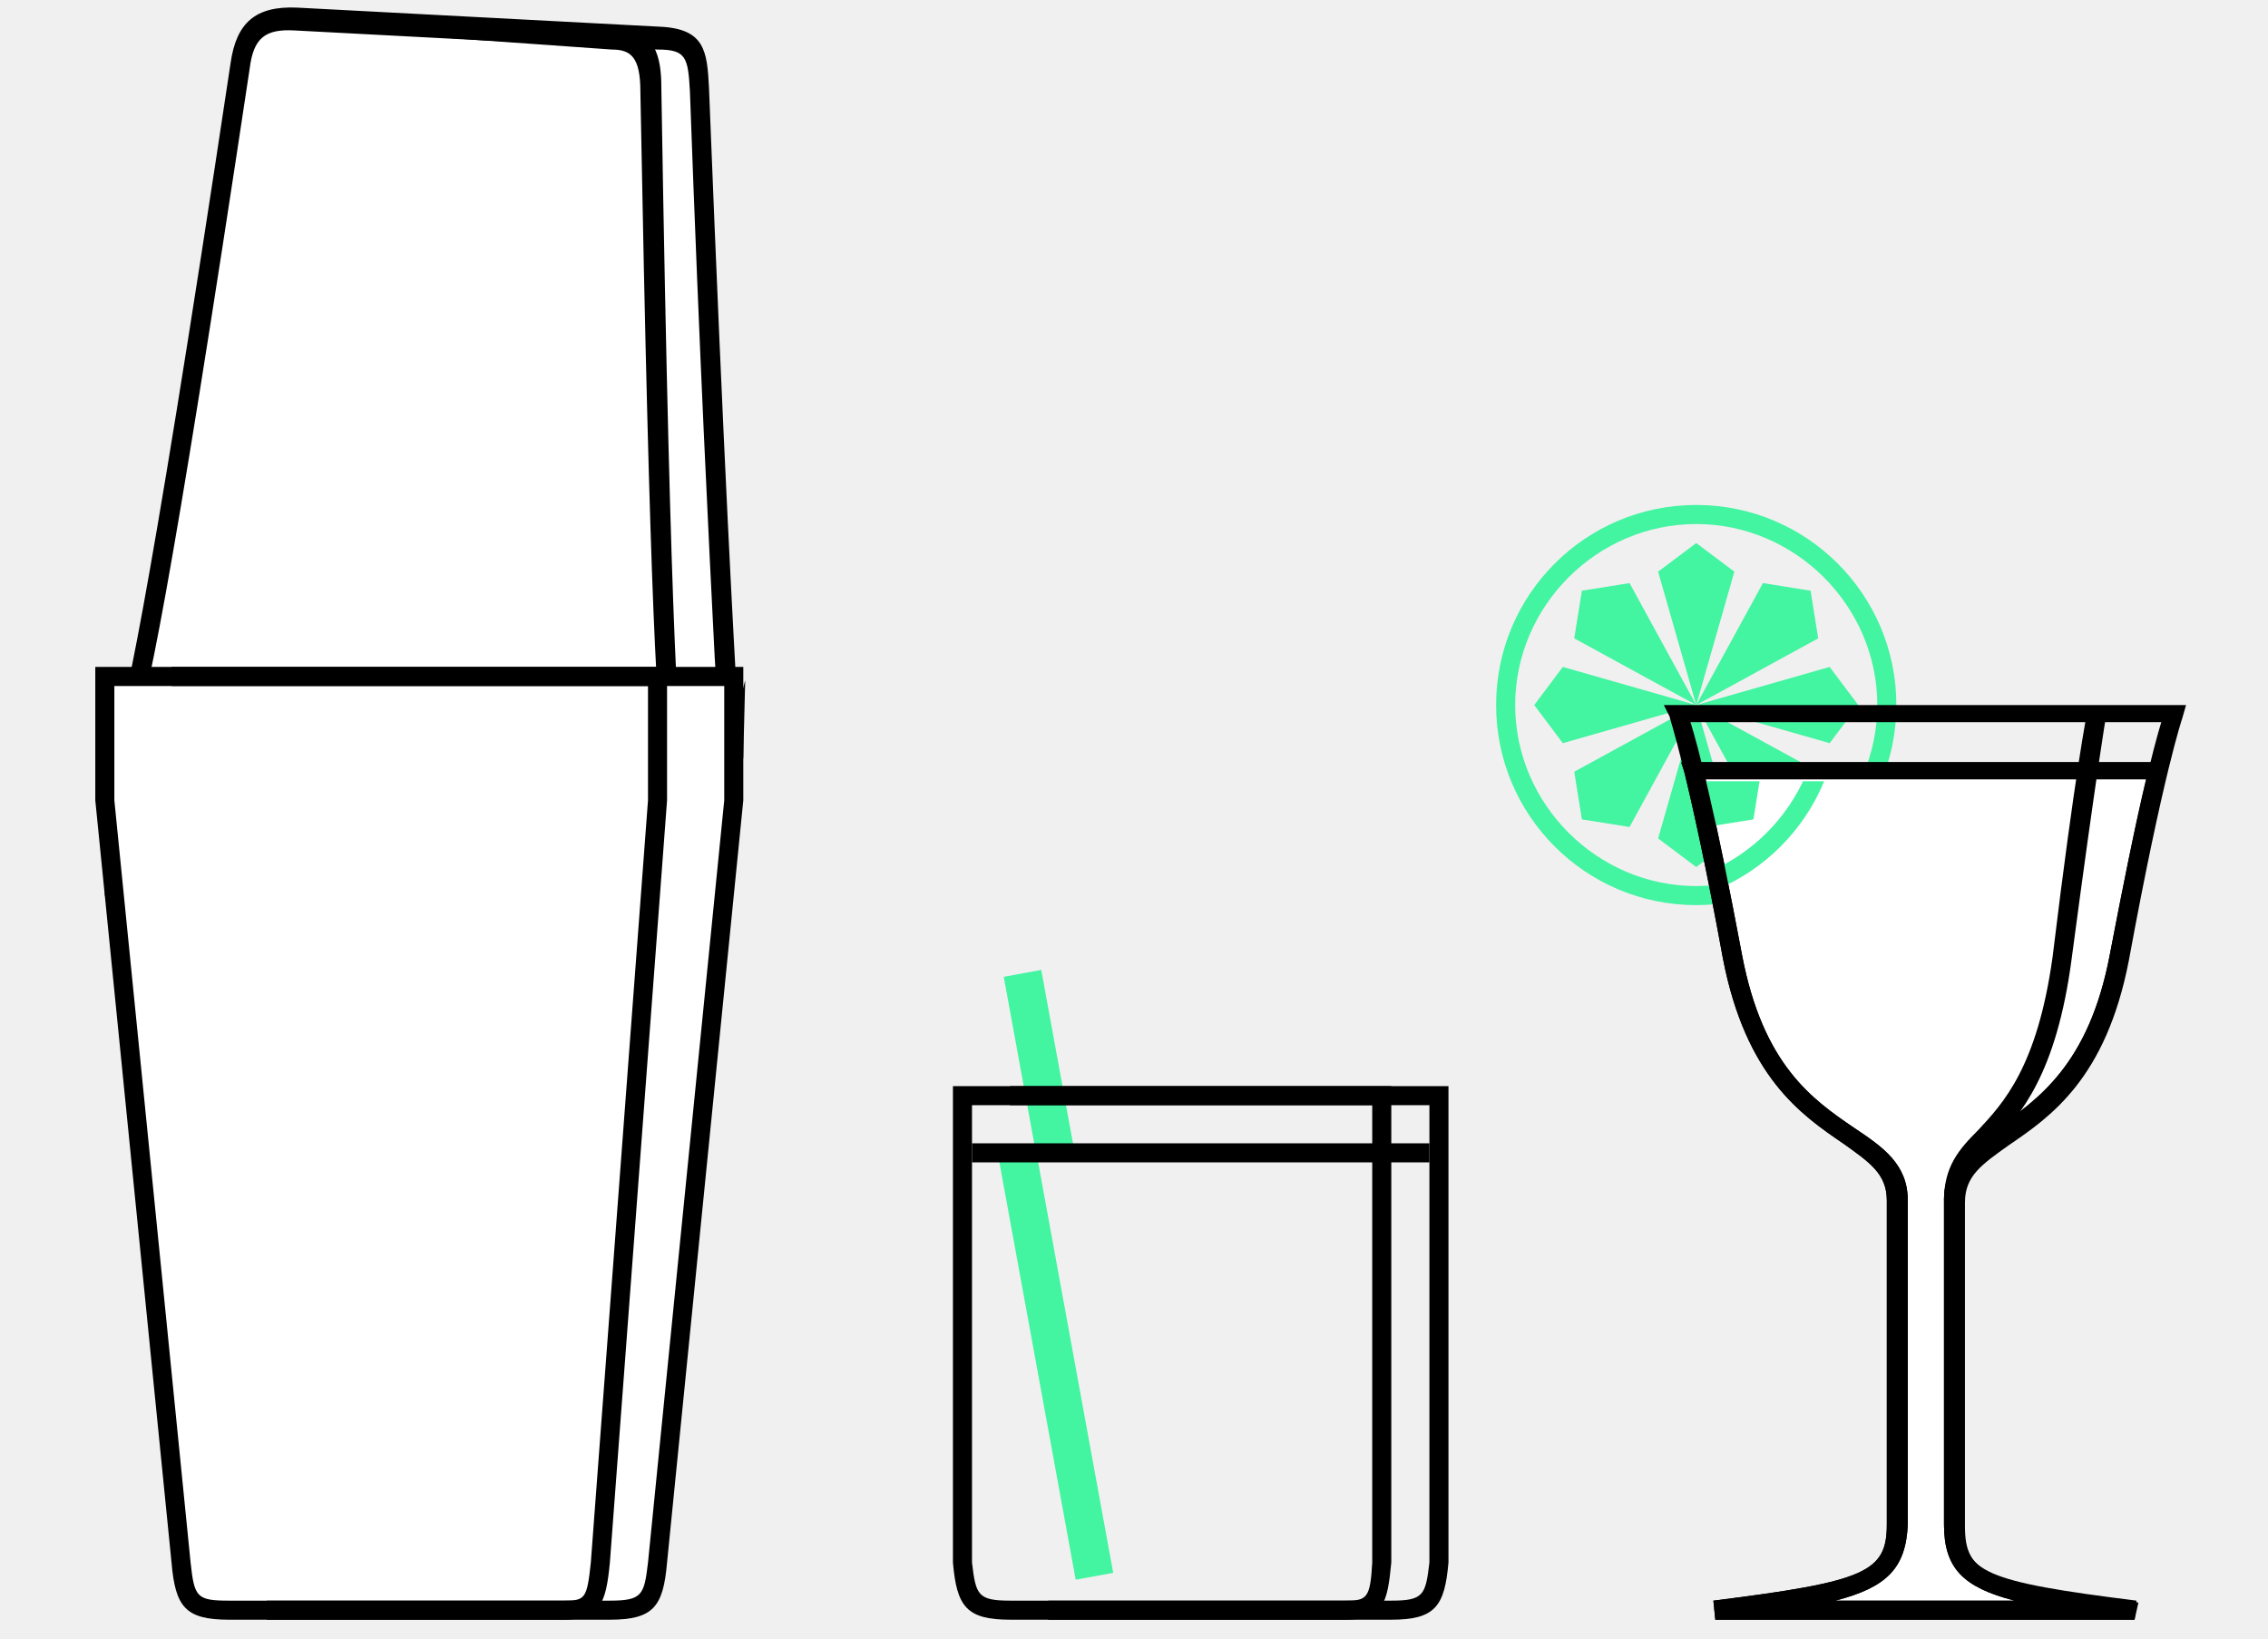
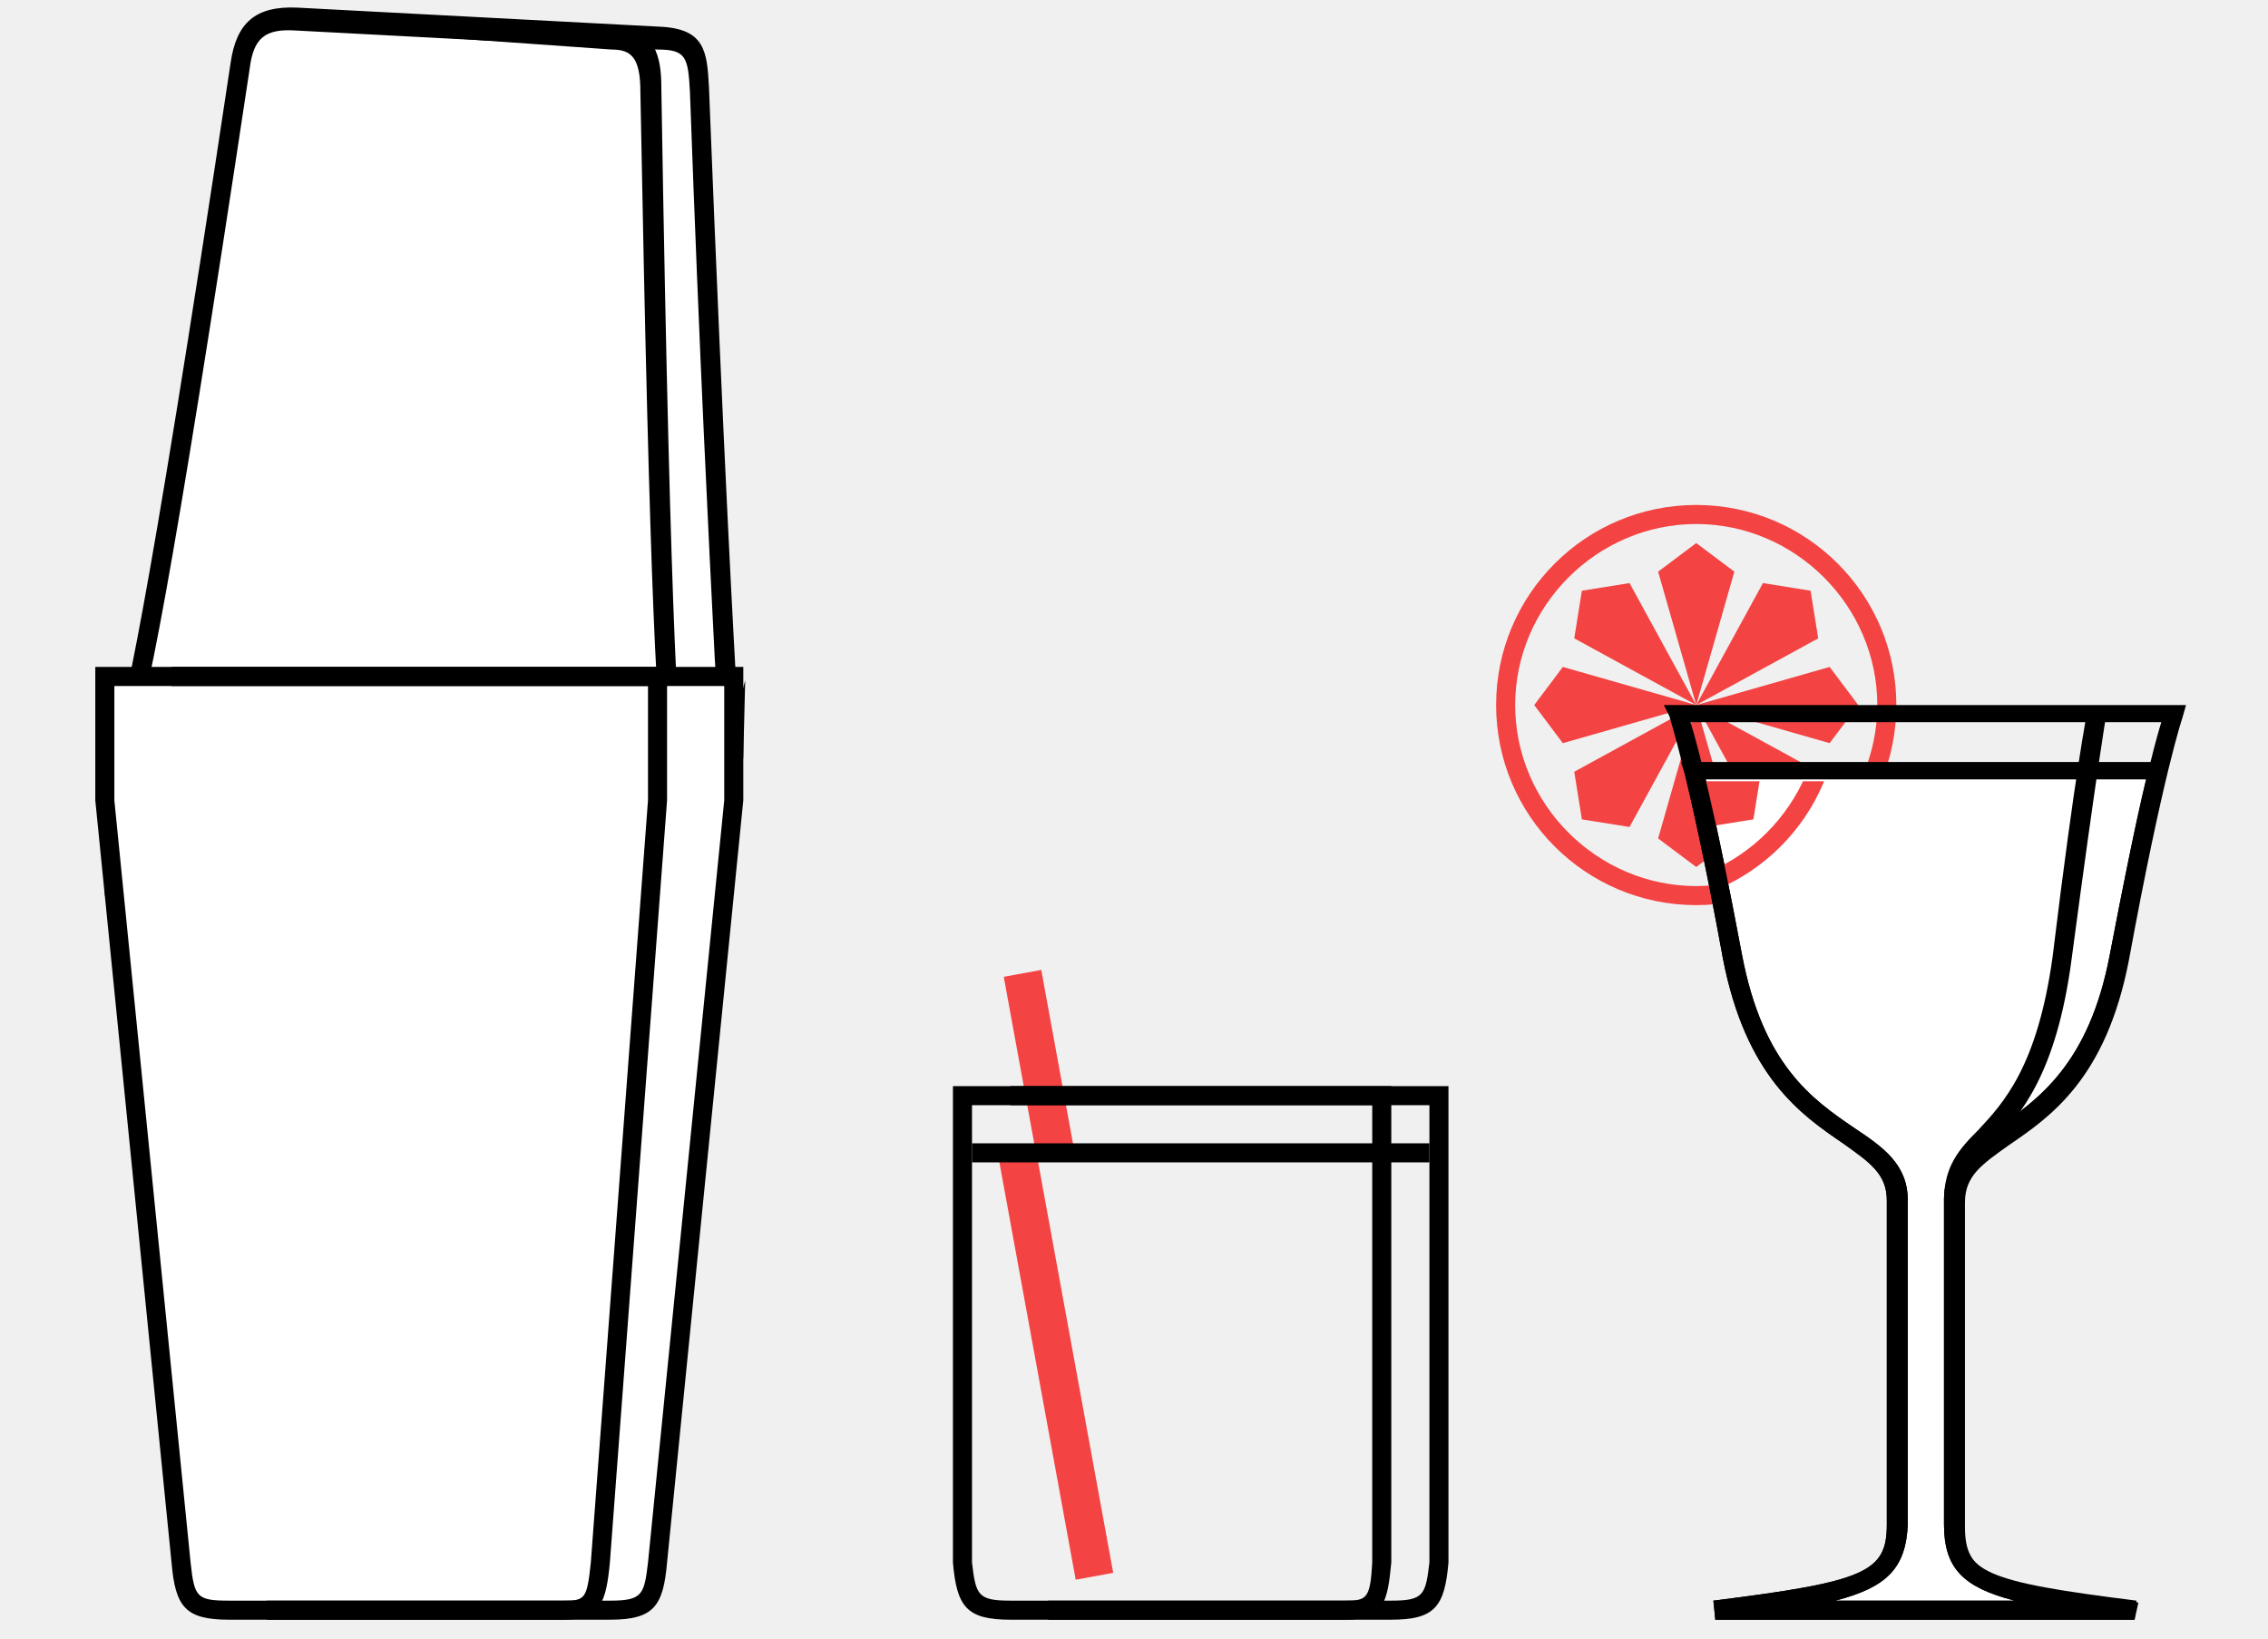
<svg xmlns="http://www.w3.org/2000/svg" xmlns:xlink="http://www.w3.org/1999/xlink" version="1.1" class="inlinesvg" x="0px" y="0px" viewBox="0 0 119 86" enable-background="new 0 0 119 86" xml:space="preserve">
  <g>
-     <rect x="54.4" y="60.4" transform="matrix(0.9837 -0.1798 0.1798 0.9837 -11.9773 11.1335)" fill="hsl(152, 89%, 61%)" class="akzentsvg" width="2" height="22.5" />
+     <rect x="54.4" y="60.4" transform="matrix(0.9837 -0.1798 0.1798 0.9837 -11.9773 11.1335)" fill="hsl(0, 89%, 61%)" class="akzentsvg" width="2" height="22.5" />
  </g>
  <g>
-     <rect x="53.5" y="51" transform="matrix(0.9837 -0.1799 0.1799 0.9837 -9.1366 10.7176)" fill="hsl(152, 89%, 61%)" class="akzentsvg" width="2" height="9.5" />
+     <rect x="53.5" y="51" transform="matrix(0.9837 -0.1799 0.1799 0.9837 -9.1366 10.7176)" fill="hsl(0, 89%, 61%)" class="akzentsvg" width="2" height="9.5" />
  </g>
  <g>
    <g>
-       <polygon fill="hsl(152, 89%, 61%)" class="akzentsvg" points="89,37 87,30 89,28.5 91,30   " />
+       <polygon fill="hsl(0, 89%, 61%)" class="akzentsvg" points="89,37 87,30 89,28.5 91,30   " />
    </g>
    <g>
-       <polygon fill="hsl(152, 89%, 61%)" class="akzentsvg" points="89,37 92.5,30.6 95,31 95.4,33.5   " />
+       <polygon fill="hsl(0, 89%, 61%)" class="akzentsvg" points="89,37 92.5,30.6 95,31 95.4,33.5   " />
    </g>
    <g>
-       <polygon fill="hsl(152, 89%, 61%)" class="akzentsvg" points="89,37 96,35 97.5,37 96,39   " />
+       <polygon fill="hsl(0, 89%, 61%)" class="akzentsvg" points="89,37 96,35 97.5,37 96,39   " />
    </g>
    <g>
-       <polygon fill="hsl(152, 89%, 61%)" class="akzentsvg" points="89,37 95.4,40.5 95,43 92.5,43.4   " />
+       <polygon fill="hsl(0, 89%, 61%)" class="akzentsvg" points="89,37 95.4,40.5 95,43 92.5,43.4   " />
    </g>
    <g>
-       <polygon fill="hsl(152, 89%, 61%)" class="akzentsvg" points="89,37 91,44 89,45.5 87,44   " />
+       <polygon fill="hsl(0, 89%, 61%)" class="akzentsvg" points="89,37 91,44 89,45.5 87,44   " />
    </g>
    <g>
-       <polygon fill="hsl(152, 89%, 61%)" class="akzentsvg" points="89,37 85.5,43.4 83,43 82.6,40.5   " />
+       <polygon fill="hsl(0, 89%, 61%)" class="akzentsvg" points="89,37 85.5,43.4 83,43 82.6,40.5   " />
    </g>
    <g>
-       <polygon fill="hsl(152, 89%, 61%)" class="akzentsvg" points="89,37 82,39 80.5,37 82,35   " />
+       <polygon fill="hsl(0, 89%, 61%)" class="akzentsvg" points="89,37 82,39 80.5,37 82,35   " />
    </g>
    <g>
-       <polygon fill="hsl(152, 89%, 61%)" class="akzentsvg" points="89,37 82.6,33.5 83,31 85.5,30.6   " />
+       <polygon fill="hsl(0, 89%, 61%)" class="akzentsvg" points="89,37 82.6,33.5 83,31 85.5,30.6   " />
    </g>
  </g>
  <g>
-     <path fill="hsl(152, 89%, 61%)" class="akzentsvg" d="M89,47.5c-5.8,0-10.5-4.7-10.5-10.5S83.2,26.5,89,26.5S99.5,31.2,99.5,37S94.8,47.5,89,47.5z M89,27.5    c-5.2,0-9.5,4.3-9.5,9.5s4.3,9.5,9.5,9.5s9.5-4.3,9.5-9.5S94.2,27.5,89,27.5z" />
+     <path fill="hsl(0, 89%, 61%)" class="akzentsvg" d="M89,47.5c-5.8,0-10.5-4.7-10.5-10.5S83.2,26.5,89,26.5S99.5,31.2,99.5,37S94.8,47.5,89,47.5z M89,27.5    c-5.2,0-9.5,4.3-9.5,9.5s4.3,9.5,9.5,9.5s9.5-4.3,9.5-9.5S94.2,27.5,89,27.5z" />
  </g>
  <g>
    <path fill="#FFFFFF" d="M6,46.6l30,1.8l2.5-8.5c0,0-0.2,5-1.8-35.1c-0.1-1.9-0.2-2.6-2.1-2.7c-1.9-0.1-19-1-19-1    c-1.9-0.1-2.6,0.6-2.9,2.4c-6,39.7-6.1,34.6-6.1,34.6L6,46.6z" />
    <path d="M36.3,48.8L5.5,47L6,38l1,0c0,0-0.1-0.2-0.4-0.3c-0.2,0-0.4,0.1-0.4,0.2c0.2-0.4,1.3-4,5.9-34.6c0.3-2.1,1.3-3,3.5-2.9    l19,1c2.4,0.1,2.5,1.3,2.6,3.2c0.8,20.3,1.3,28.9,1.5,32.6l0.4-1.5l-0.1,4c0,0.2-0.1,0.4-0.1,0.5L36.3,48.8z M6.5,46.1l29.1,1.7    l2.3-7.8c-0.1-0.7-0.2-2.2-0.4-5.5c-0.3-5.9-0.8-15.8-1.3-29.7c-0.1-1.8-0.2-2.2-1.7-2.2l-19-1c-1.6-0.1-2.2,0.4-2.4,2    c-4.2,27.9-5.5,33.8-6.1,35L6.5,46.1z" />
  </g>
  <g>
    <path d="M35.4,48.7l-26-1.4l0.1-1l25,1.4l0.4-7.7c-0.4-1.5-0.8-7.9-1.3-35.2c0-1.8-0.5-2.2-1.5-2.2L18,1.6l0.1-1l14.2,0.8    c2.1,0.1,2.4,1.6,2.4,3.2c0.5,31,1,34.6,1.1,35l-0.1,0l0.3,0L35.4,48.7z" />
  </g>
  <g>
    <path fill="#FFFFFF" d="M5.5,35.5h33V42c0,0,0,0-4,40c-0.2,2-0.5,2.5-2.5,2.5s-20,0-20,0c-2,0-2.3-0.5-2.5-2.5c-4-40-4-40-4-40    V35.5z" />
    <path d="M32,85H12c-2.3,0-2.8-0.7-3-3L5,42l0-7h34v7l-4,40C34.8,84.3,34.3,85,32,85z M6,36v6l4,40c0.2,1.8,0.3,2,2,2h20    c1.7,0,1.8-0.3,2-2l4-40l0-6H6z" />
  </g>
  <g>
    <path d="M73,85H53c-2.3,0-2.8-0.7-3-3l0-25h26v25C75.8,84.3,75.3,85,73,85z M51,58v24c0.2,1.7,0.3,2,2,2h20c1.7,0,1.8-0.3,2-2l0-24    H51z" />
  </g>
  <g>
    <path d="M29.6,85H14v-1h15.6c1.1,0,1.2-0.1,1.4-2l3-40l0-6H9v-1h26v7l-3,40C31.8,84.1,31.5,85,29.6,85z" />
  </g>
  <g>
    <rect x="51" y="60" width="24" height="1" />
  </g>
  <g>
    <rect x="89" y="40" width="24" height="1" />
  </g>
  <g>
    <path d="M70.6,85H55v-1h15.6c1.1,0,1.3-0.1,1.4-2l0-24H53v-1h20v25C72.8,84.1,72.6,85,70.6,85z" />
  </g>
  <g>
    <path fill="#FFFFFF" d="M102.5,80c0-3,0-13,0-17s6.8-2.8,8.6-12.8c0.9-4.7,1.6-7.8,2-9.8H88.8c0.5,2,1.2,5,2,9.8    c1.9,10,8.6,8.8,8.6,12.8s0,14,0,17S98,83.5,90,84.5c3,0,12,0,12,0s7,0,10,0C104,83.5,102.5,83,102.5,80z" />
    <path d="M112,85H90l-0.1-1c8-1,9.1-1.5,9.1-4V63c0-1.4-0.9-2-2.3-3c-2.2-1.5-5.1-3.5-6.3-9.7c-0.7-3.9-1.4-7.2-2-9.7L88.2,40h25.6    l-0.2,0.6c-0.6,2.6-1.3,5.8-2,9.7c-1.2,6.2-4.1,8.2-6.3,9.7c-1.4,1-2.3,1.6-2.3,3v17c0,2.5,1.1,3,9.1,4L112,85z M96.3,84h9.4    c-2.7-0.7-3.7-1.7-3.7-4V63c0-1.9,1.3-2.8,2.8-3.8c2.1-1.5,4.8-3.3,5.9-9.1c0.7-3.6,1.3-6.7,1.9-9.2H89.5c0.6,2.5,1.2,5.5,1.9,9.2    c1.1,5.8,3.7,7.6,5.9,9.1c1.5,1,2.8,1.9,2.8,3.8v17C100,82.3,99,83.3,96.3,84z" />
  </g>
  <g>
    <g>
      <defs>
        <path id="SVGID_1_" d="M102,80c0-3,0-13,0-17s7-2.5,8.9-12.5c0.9-4.7,1.8-8.5,2.3-9.5H88.8c0.5,1,0.9,4.8,1.8,9.5      C92.5,60.5,99,59,99,63s0,14,0,17s-1,4-9,5c3,0,12,0,12,0s7,0,10,0C104,84,102,83,102,80z" />
      </defs>
      <clipPath id="SVGID_2_">
        <use xlink:href="#SVGID_1_" overflow="visible" />
      </clipPath>
      <g clip-path="url(#SVGID_2_)">
        <g>
          <g>
            <g>
-               <polygon fill="hsl(152, 89%, 61%)" class="akzentsvg" points="86,37 84,30 86,28.5 88,30       " />
+               <polygon fill="hsl(0, 89%, 61%)" class="akzentsvg" points="86,37 84,30 86,28.5 88,30       " />
            </g>
          </g>
          <g>
            <g>
-               <polygon fill="hsl(152, 89%, 61%)" class="akzentsvg" points="86,37 89.5,30.6 92,31 92.4,33.5       " />
+               <polygon fill="hsl(0, 89%, 61%)" class="akzentsvg" points="86,37 89.5,30.6 92,31 92.4,33.5       " />
            </g>
          </g>
          <g>
            <g>
-               <polygon fill="hsl(152, 89%, 61%)" class="akzentsvg" points="86,37 93,35 94.5,37 93,39       " />
+               <polygon fill="hsl(0, 89%, 61%)" class="akzentsvg" points="86,37 93,35 94.5,37 93,39       " />
            </g>
          </g>
          <g>
            <g>
-               <polygon fill="hsl(152, 89%, 61%)" class="akzentsvg" points="86,37 92.4,40.5 92,43 89.5,43.4       " />
+               <polygon fill="hsl(0, 89%, 61%)" class="akzentsvg" points="86,37 92.4,40.5 92,43 89.5,43.4       " />
            </g>
          </g>
          <g>
            <g>
-               <polygon fill="hsl(152, 89%, 61%)" class="akzentsvg" points="86,37 88,44 86,45.5 84,44       " />
+               <polygon fill="hsl(0, 89%, 61%)" class="akzentsvg" points="86,37 88,44 86,45.5 84,44       " />
            </g>
          </g>
          <g>
            <g>
-               <polygon fill="hsl(152, 89%, 61%)" class="akzentsvg" points="86,37 82.5,43.4 80,43 79.6,40.5       " />
+               <polygon fill="hsl(0, 89%, 61%)" class="akzentsvg" points="86,37 82.5,43.4 80,43 79.6,40.5       " />
            </g>
          </g>
          <g>
            <g>
-               <polygon fill="hsl(152, 89%, 61%)" class="akzentsvg" points="86,37 79,39 77.5,37 79,35       " />
+               <polygon fill="hsl(0, 89%, 61%)" class="akzentsvg" points="86,37 79,39 77.5,37 79,35       " />
            </g>
          </g>
          <g>
            <g>
-               <polygon fill="hsl(152, 89%, 61%)" class="akzentsvg" points="86,37 79.6,33.5 80,31 82.5,30.6       " />
+               <polygon fill="hsl(0, 89%, 61%)" class="akzentsvg" points="86,37 79.6,33.5 80,31 82.5,30.6       " />
            </g>
          </g>
        </g>
        <g>
          <g>
-             <path fill="hsl(152, 89%, 61%)" class="akzentsvg" d="M86,47.5c-5.8,0-10.5-4.7-10.5-10.5S80.2,26.5,86,26.5S96.5,31.2,96.5,37S91.8,47.5,86,47.5z M86,27.5        c-5.2,0-9.5,4.3-9.5,9.5s4.3,9.5,9.5,9.5s9.5-4.3,9.5-9.5S91.2,27.5,86,27.5z" />
+             <path fill="hsl(0, 89%, 61%)" class="akzentsvg" d="M86,47.5c-5.8,0-10.5-4.7-10.5-10.5S80.2,26.5,86,26.5S96.5,31.2,96.5,37S91.8,47.5,86,47.5z M86,27.5        c-5.2,0-9.5,4.3-9.5,9.5s4.3,9.5,9.5,9.5s9.5-4.3,9.5-9.5S91.2,27.5,86,27.5z" />
          </g>
        </g>
      </g>
    </g>
  </g>
  <g>
    <path d="M112,85H90l-0.1-1c8-1,9.1-1.5,9.1-4V63c0-1.4-0.9-2-2.3-3c-2.2-1.5-5.1-3.5-6.3-9.7c-1.8-9.8-2.8-12.6-2.8-12.7L87.3,37    h27.4l-0.2,0.7c0,0-1,2.9-2.8,12.7c-1.2,6.2-4.1,8.2-6.3,9.7c-1.4,1-2.3,1.6-2.3,3v17c0,2.5,1.1,3,9.1,4L112,85z M96.3,84h9.4    c-2.7-0.7-3.7-1.7-3.7-4V63c0-1.9,1.3-2.8,2.8-3.8c2.1-1.5,4.8-3.3,5.9-9.1c1.4-7.4,2.3-10.9,2.7-12.2H88.7    c0.4,1.3,1.3,4.7,2.7,12.2c1.1,5.8,3.7,7.6,5.9,9.1c1.5,1,2.8,1.9,2.8,3.8v17C100,82.3,99,83.3,96.3,84z" />
  </g>
  <g>
    <path d="M103,63h-1c0-1.8,0.8-2.7,1.8-3.7c1.3-1.4,3.1-3.3,3.9-9.1c1.2-9.9,1.8-12.7,1.8-12.8l1,0.2c0,0-0.5,2.9-1.8,12.7    c-0.8,6.1-2.7,8.2-4.1,9.7C103.6,60.9,103,61.6,103,63z" />
  </g>
</svg>
